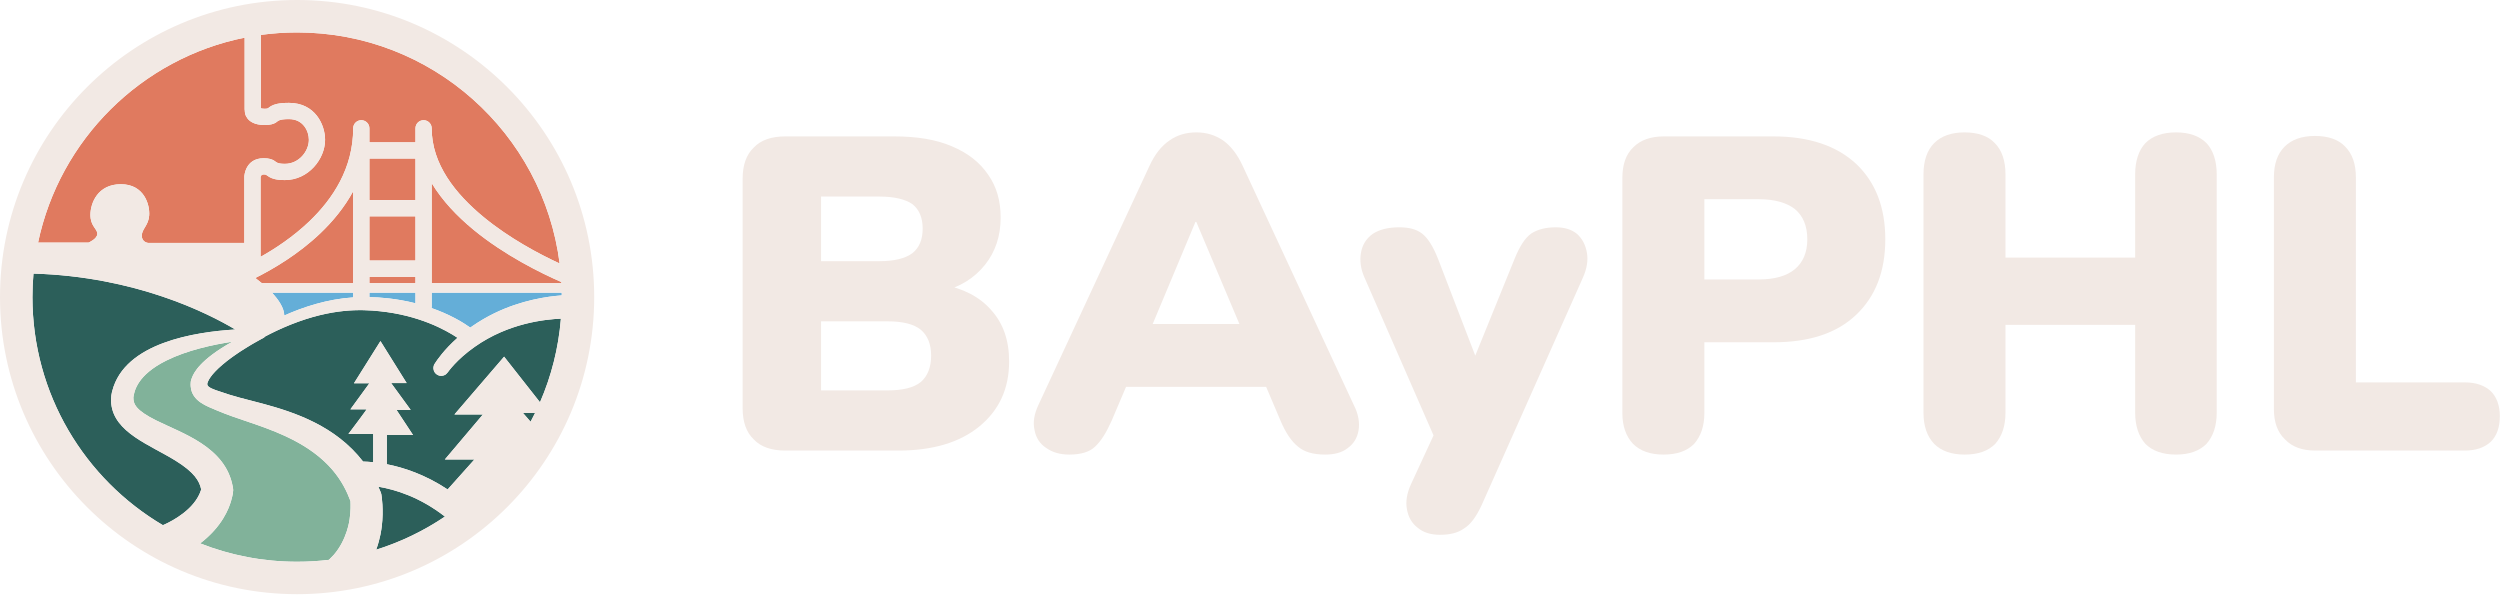
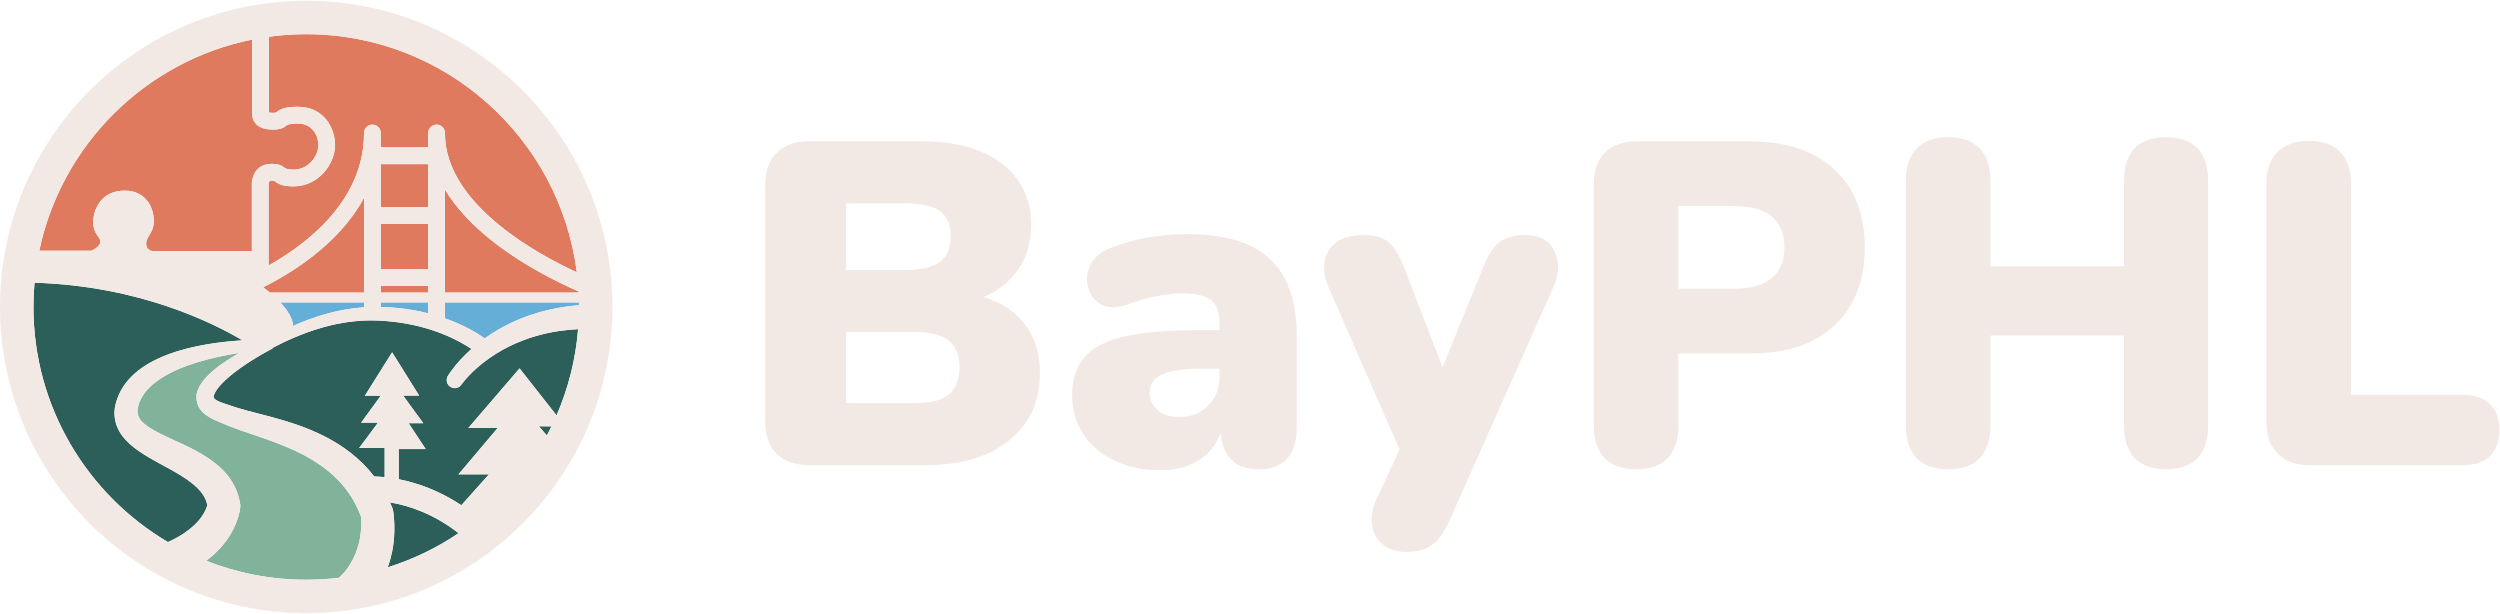
- <svg xmlns="http://www.w3.org/2000/svg" width="100%" height="100%" viewBox="0 0 1683 401" version="1.1" xml:space="preserve" style="fill-rule:evenodd;clip-rule:evenodd;stroke-linejoin:round;stroke-miterlimit:2;">
-   <g transform="matrix(1,0,0,1,-100,-787.512)">
-     <g transform="matrix(1.93899,0,0,1.49998,-1037.6,687.514)">
-       <g transform="matrix(5.84053,0,0,7.54991,-4840.11,-690.793)">
-         <g transform="matrix(26.4907,0,0,26.4907,971.614,127.111)">
-           <path d="M0.16,-0C0.129,-0 0.105,-0.008 0.089,-0.025C0.072,-0.041 0.064,-0.065 0.064,-0.095L0.064,-0.61C0.064,-0.64 0.072,-0.664 0.089,-0.68C0.105,-0.697 0.129,-0.705 0.16,-0.705L0.404,-0.705C0.455,-0.705 0.498,-0.698 0.533,-0.683C0.569,-0.668 0.596,-0.647 0.615,-0.619C0.634,-0.592 0.643,-0.56 0.643,-0.523C0.643,-0.481 0.631,-0.446 0.608,-0.417C0.584,-0.387 0.552,-0.367 0.511,-0.357L0.511,-0.373C0.559,-0.364 0.596,-0.345 0.622,-0.315C0.649,-0.285 0.662,-0.247 0.662,-0.2C0.662,-0.138 0.639,-0.09 0.595,-0.054C0.551,-0.018 0.49,-0 0.414,-0L0.16,-0ZM0.24,-0.135L0.389,-0.135C0.423,-0.135 0.448,-0.141 0.464,-0.154C0.479,-0.167 0.487,-0.187 0.487,-0.213C0.487,-0.239 0.479,-0.258 0.464,-0.271C0.448,-0.284 0.423,-0.29 0.389,-0.29L0.24,-0.29L0.24,-0.135ZM0.24,-0.425L0.371,-0.425C0.404,-0.425 0.429,-0.431 0.445,-0.443C0.46,-0.455 0.468,-0.473 0.468,-0.498C0.468,-0.523 0.46,-0.541 0.445,-0.553C0.429,-0.564 0.404,-0.57 0.371,-0.57L0.24,-0.57L0.24,-0.425Z" style="fill:rgb(242,233,228);fill-rule:nonzero;" />
+ <svg xmlns="http://www.w3.org/2000/svg" clip-rule="evenodd" fill-rule="evenodd" stroke-linejoin="round" stroke-miterlimit="2" version="1.1" viewBox="0 0 1633 401" xml:space="preserve">
+   <g transform="translate(-100 -787)">
+     <g transform="matrix(1.939 0 0 1.5 -1037.6 687.51)">
+       <g transform="matrix(5.8405 0 0 7.5499 -4840.1 -690.79)">
+         <g transform="matrix(26.491 0 0 26.491 971.61 127.11)">
+           <path d="m0.16-0c-0.031 0-0.055-8e-3 -0.071-0.025-0.017-0.016-0.025-0.04-0.025-0.07v-0.515c0-0.03 8e-3 -0.054 0.025-0.07 0.016-0.017 0.04-0.025 0.071-0.025h0.244c0.051 0 0.094 7e-3 0.129 0.022 0.036 0.015 0.063 0.036 0.082 0.064 0.019 0.027 0.028 0.059 0.028 0.096 0 0.042-0.012 0.077-0.035 0.106-0.024 0.03-0.056 0.05-0.097 0.06v-0.016c0.048 9e-3 0.085 0.028 0.111 0.058 0.027 0.03 0.04 0.068 0.04 0.115 0 0.062-0.023 0.11-0.067 0.146s-0.105 0.054-0.181 0.054h-0.254zm0.08-0.135h0.149c0.034 0 0.059-6e-3 0.075-0.019 0.015-0.013 0.023-0.033 0.023-0.059s-8e-3 -0.045-0.023-0.058c-0.016-0.013-0.041-0.019-0.075-0.019h-0.149v0.155zm0-0.29h0.131c0.033 0 0.058-6e-3 0.074-0.018 0.015-0.012 0.023-0.03 0.023-0.055s-8e-3 -0.043-0.023-0.055c-0.016-0.011-0.041-0.017-0.074-0.017h-0.131v0.145z" fill="#f2e9e4" fill-rule="nonzero" />
        </g>
-         <g transform="matrix(26.4907,0,0,26.4907,990.159,127.111)">
-           <path d="M0.097,0.009C0.076,0.009 0.059,0.004 0.045,-0.006C0.031,-0.015 0.022,-0.029 0.019,-0.046C0.015,-0.063 0.018,-0.082 0.028,-0.103L0.277,-0.639C0.289,-0.665 0.304,-0.684 0.322,-0.696C0.339,-0.708 0.359,-0.714 0.382,-0.714C0.405,-0.714 0.424,-0.708 0.442,-0.696C0.459,-0.684 0.474,-0.665 0.486,-0.639L0.735,-0.103C0.746,-0.082 0.749,-0.062 0.746,-0.045C0.743,-0.028 0.735,-0.015 0.721,-0.005C0.708,0.005 0.691,0.009 0.671,0.009C0.644,0.009 0.624,0.003 0.61,-0.009C0.595,-0.021 0.582,-0.041 0.571,-0.067L0.517,-0.194L0.587,-0.143L0.175,-0.143L0.246,-0.194L0.192,-0.067C0.18,-0.04 0.168,-0.021 0.155,-0.009C0.143,0.003 0.123,0.009 0.097,0.009ZM0.38,-0.513L0.264,-0.236L0.236,-0.284L0.527,-0.284L0.499,-0.236L0.382,-0.513L0.38,-0.513Z" style="fill:rgb(242,233,228);fill-rule:nonzero;" />
+         <g transform="matrix(26.491 0 0 26.491 990.21 127.11)">
+           <path d="m0.223 0.011c-0.038 0-0.072-7e-3 -0.101-0.021s-0.052-0.033-0.068-0.058c-0.016-0.024-0.024-0.052-0.024-0.083 0-0.036 9e-3 -0.064 0.028-0.085 0.018-0.021 0.048-0.036 0.09-0.045s0.097-0.013 0.165-0.013h0.055v0.084h-0.055c-0.026 0-0.048 2e-3 -0.064 5e-3 -0.017 4e-3 -0.03 0.01-0.038 0.017-8e-3 8e-3 -0.012 0.018-0.012 0.03 0 0.016 6e-3 0.028 0.017 0.038s0.027 0.015 0.048 0.015c0.016 0 0.031-3e-3 0.044-0.011 0.013-7e-3 0.023-0.017 0.031-0.03 8e-3 -0.014 0.012-0.029 0.012-0.046v-0.116c0-0.024-6e-3 -0.041-0.018-0.051-0.013-0.01-0.034-0.015-0.064-0.015-0.016 0-0.034 2e-3 -0.054 6e-3 -0.02 3e-3 -0.042 0.01-0.067 0.019-0.018 6e-3 -0.033 7e-3 -0.046 3e-3 -0.013-5e-3 -0.023-0.013-0.03-0.024-6e-3 -0.011-0.01-0.023-0.01-0.037 1e-3 -0.013 5e-3 -0.026 0.013-0.038 9e-3 -0.012 0.022-0.022 0.039-0.028 0.032-0.012 0.061-0.02 0.089-0.024 0.027-4e-3 0.052-6e-3 0.074-6e-3 0.055 0 0.1 7e-3 0.136 0.023 0.035 0.016 0.062 0.04 0.079 0.072 0.018 0.033 0.027 0.074 0.027 0.125v0.202c0 0.029-7e-3 0.052-0.021 0.067-0.014 0.016-0.035 0.023-0.061 0.023-0.027 0-0.048-7e-3 -0.062-0.023-0.014-0.015-0.022-0.038-0.022-0.067v-0.026l6e-3 0.014c-3e-3 0.021-0.011 0.039-0.023 0.055-0.012 0.015-0.028 0.028-0.047 0.036-0.019 9e-3 -0.041 0.013-0.066 0.013z" fill="#f2e9e4" fill-rule="nonzero" />
        </g>
-         <g transform="matrix(26.4907,0,0,26.4907,1009.59,127.111)">
-           <path d="M0.195,0.189C0.175,0.189 0.158,0.184 0.145,0.173C0.132,0.163 0.124,0.149 0.121,0.131C0.118,0.114 0.121,0.096 0.13,0.076L0.197,-0.069L0.197,0.003L0.026,-0.388C0.017,-0.408 0.015,-0.427 0.018,-0.444C0.021,-0.461 0.029,-0.475 0.044,-0.486C0.059,-0.496 0.079,-0.501 0.104,-0.501C0.125,-0.501 0.142,-0.497 0.155,-0.487C0.168,-0.477 0.18,-0.458 0.191,-0.43L0.291,-0.17L0.257,-0.17L0.363,-0.431C0.374,-0.458 0.386,-0.477 0.4,-0.487C0.414,-0.496 0.432,-0.501 0.455,-0.501C0.475,-0.501 0.491,-0.496 0.503,-0.486C0.515,-0.475 0.522,-0.461 0.525,-0.444C0.528,-0.427 0.525,-0.408 0.516,-0.388L0.289,0.122C0.277,0.148 0.264,0.166 0.249,0.175C0.235,0.185 0.217,0.189 0.195,0.189Z" style="fill:rgb(242,233,228);fill-rule:nonzero;" />
+         <g transform="matrix(26.491 0 0 26.491 1005.1 127.11)">
+           <path d="m0.195 0.189c-0.02 0-0.037-5e-3 -0.05-0.016-0.013-0.01-0.021-0.024-0.024-0.042-3e-3 -0.017 0-0.035 9e-3 -0.055l0.067-0.145v0.072l-0.171-0.391c-9e-3 -0.02-0.011-0.039-8e-3 -0.056s0.011-0.031 0.026-0.042c0.015-0.01 0.035-0.015 0.06-0.015 0.021 0 0.038 4e-3 0.051 0.014s0.025 0.029 0.036 0.057l0.1 0.26h-0.034l0.106-0.261c0.011-0.027 0.023-0.046 0.037-0.056 0.014-9e-3 0.032-0.014 0.055-0.014 0.02 0 0.036 5e-3 0.048 0.015 0.012 0.011 0.019 0.025 0.022 0.042s0 0.036-9e-3 0.056l-0.227 0.51c-0.012 0.026-0.025 0.044-0.04 0.053-0.014 0.01-0.032 0.014-0.054 0.014z" fill="#f2e9e4" fill-rule="nonzero" />
        </g>
-         <g transform="matrix(26.4907,0,0,26.4907,1023.91,127.111)">
-           <path d="M0.156,0.009C0.127,0.009 0.104,0.001 0.088,-0.015C0.072,-0.032 0.064,-0.055 0.064,-0.084L0.064,-0.612C0.064,-0.642 0.072,-0.665 0.089,-0.681C0.105,-0.697 0.128,-0.705 0.157,-0.705L0.403,-0.705C0.483,-0.705 0.545,-0.684 0.589,-0.643C0.632,-0.602 0.654,-0.546 0.654,-0.474C0.654,-0.402 0.632,-0.346 0.589,-0.305C0.545,-0.263 0.483,-0.243 0.403,-0.243L0.248,-0.243L0.248,-0.084C0.248,-0.055 0.24,-0.032 0.225,-0.015C0.209,0.001 0.187,0.009 0.156,0.009ZM0.248,-0.384L0.371,-0.384C0.406,-0.384 0.433,-0.392 0.451,-0.407C0.469,-0.422 0.479,-0.444 0.479,-0.474C0.479,-0.505 0.469,-0.527 0.451,-0.542C0.433,-0.556 0.406,-0.564 0.371,-0.564L0.248,-0.564L0.248,-0.384Z" style="fill:rgb(242,233,228);fill-rule:nonzero;" />
+         <g transform="matrix(26.491 0 0 26.491 1019.4 127.11)">
+           <path d="m0.156 9e-3c-0.029 0-0.052-8e-3 -0.068-0.024-0.016-0.017-0.024-0.04-0.024-0.069v-0.528c0-0.03 8e-3 -0.053 0.025-0.069 0.016-0.016 0.039-0.024 0.068-0.024h0.246c0.08 0 0.142 0.021 0.186 0.062 0.043 0.041 0.065 0.097 0.065 0.169s-0.022 0.128-0.065 0.169c-0.044 0.042-0.106 0.062-0.186 0.062h-0.155v0.159c0 0.029-8e-3 0.052-0.023 0.069-0.016 0.016-0.038 0.024-0.069 0.024zm0.092-0.393h0.123c0.035 0 0.062-8e-3 0.08-0.023s0.028-0.037 0.028-0.067c0-0.031-0.01-0.053-0.028-0.068-0.018-0.014-0.045-0.022-0.08-0.022h-0.123v0.18z" fill="#f2e9e4" fill-rule="nonzero" />
        </g>
-         <g transform="matrix(26.4907,0,0,26.4907,1041.81,127.111)">
-           <path d="M0.156,0.009C0.127,0.009 0.104,0.001 0.088,-0.015C0.072,-0.032 0.064,-0.055 0.064,-0.085L0.064,-0.62C0.064,-0.65 0.072,-0.674 0.088,-0.69C0.104,-0.706 0.127,-0.714 0.156,-0.714C0.186,-0.714 0.209,-0.706 0.224,-0.69C0.24,-0.674 0.248,-0.65 0.248,-0.62L0.248,-0.433L0.539,-0.433L0.539,-0.62C0.539,-0.65 0.547,-0.674 0.562,-0.69C0.578,-0.706 0.601,-0.714 0.631,-0.714C0.66,-0.714 0.683,-0.706 0.699,-0.69C0.714,-0.674 0.722,-0.65 0.722,-0.62L0.722,-0.085C0.722,-0.055 0.714,-0.032 0.699,-0.015C0.683,0.001 0.66,0.009 0.631,0.009C0.601,0.009 0.578,0.001 0.562,-0.015C0.547,-0.032 0.539,-0.055 0.539,-0.085L0.539,-0.282L0.248,-0.282L0.248,-0.085C0.248,-0.055 0.24,-0.032 0.225,-0.015C0.209,0.001 0.187,0.009 0.156,0.009Z" style="fill:rgb(242,233,228);fill-rule:nonzero;" />
+         <g transform="matrix(26.491 0 0 26.491 1037.4 127.11)">
+           <path d="m0.156 9e-3c-0.029 0-0.052-8e-3 -0.068-0.024-0.016-0.017-0.024-0.04-0.024-0.07v-0.535c0-0.03 8e-3 -0.054 0.024-0.07s0.039-0.024 0.068-0.024c0.03 0 0.053 8e-3 0.068 0.024 0.016 0.016 0.024 0.04 0.024 0.07v0.187h0.291v-0.187c0-0.03 8e-3 -0.054 0.023-0.07 0.016-0.016 0.039-0.024 0.069-0.024 0.029 0 0.052 8e-3 0.068 0.024 0.015 0.016 0.023 0.04 0.023 0.07v0.535c0 0.03-8e-3 0.053-0.023 0.07-0.016 0.016-0.039 0.024-0.068 0.024-0.03 0-0.053-8e-3 -0.069-0.024-0.015-0.017-0.023-0.04-0.023-0.07v-0.197h-0.291v0.197c0 0.03-8e-3 0.053-0.023 0.07-0.016 0.016-0.038 0.024-0.069 0.024z" fill="#f2e9e4" fill-rule="nonzero" />
        </g>
-         <g transform="matrix(26.4907,0,0,26.4907,1062.64,127.111)">
-           <path d="M0.157,-0C0.128,-0 0.105,-0.008 0.089,-0.025C0.072,-0.041 0.064,-0.064 0.064,-0.093L0.064,-0.613C0.064,-0.643 0.072,-0.666 0.088,-0.682C0.104,-0.698 0.127,-0.706 0.156,-0.706C0.186,-0.706 0.209,-0.698 0.224,-0.682C0.24,-0.666 0.248,-0.643 0.248,-0.613L0.248,-0.153L0.492,-0.153C0.518,-0.153 0.537,-0.146 0.551,-0.133C0.564,-0.12 0.571,-0.101 0.571,-0.077C0.571,-0.052 0.564,-0.033 0.551,-0.02C0.537,-0.007 0.518,-0 0.492,-0L0.157,-0Z" style="fill:rgb(242,233,228);fill-rule:nonzero;" />
+         <g transform="matrix(26.491 0 0 26.491 1058.2 127.11)">
+           <path d="m0.157-0c-0.029 0-0.052-8e-3 -0.068-0.025-0.017-0.016-0.025-0.039-0.025-0.068v-0.52c0-0.03 8e-3 -0.053 0.024-0.069s0.039-0.024 0.068-0.024c0.03 0 0.053 8e-3 0.068 0.024 0.016 0.016 0.024 0.039 0.024 0.069v0.46h0.244c0.026 0 0.045 7e-3 0.059 0.02 0.013 0.013 0.02 0.032 0.02 0.056 0 0.025-7e-3 0.044-0.02 0.057-0.014 0.013-0.033 0.02-0.059 0.02h-0.335z" fill="#f2e9e4" fill-rule="nonzero" />
        </g>
-         <g transform="matrix(26.4907,0,0,26.4907,1078.14,127.111)">
-                 </g>
      </g>
-       <g transform="matrix(0.511909,0,0,0.661711,413.418,-60.8421)">
-         <g>
-           <path d="M620.279,384.754L620.279,380.416L589.034,380.416L589.034,384.754L620.279,384.754ZM589.034,339.407L589.034,369.416L620.279,369.416L620.279,339.407L589.034,339.407ZM578.034,384.754L578.034,322.402C572.113,333.299 564.28,342.794 555.753,350.925C540.798,365.186 523.748,375.193 511.642,381.237C512.951,382.223 514.467,383.411 516.066,384.754L578.034,384.754ZM589.034,300.212L589.034,328.407L620.279,328.407L620.279,300.212L589.034,300.212ZM719.258,384.754L719.216,383.979C705.483,377.989 680.716,365.868 659.541,348.435C648.47,339.32 638.433,328.756 631.279,316.901L631.279,384.754L719.258,384.754ZM504.414,218.228C434.333,232.346 378.975,287.336 364.317,357.22L398.595,357.22C398.595,357.22 404.503,354.734 404.503,351.268C404.503,347.803 399.819,346.192 399.819,338.419C399.819,330.646 404.655,317.645 420.489,317.645C436.322,317.645 440.221,331.657 439.678,338.87C439.161,345.726 434.665,348.009 434.665,352.55C434.665,357.091 438.941,357.449 438.941,357.449L504.218,357.449L504.218,312.54C504.218,312.446 504.221,312.353 504.225,312.259C504.225,312.259 504.756,300.024 517.36,300.024C520.956,300.024 522.834,300.754 524.246,301.542C525.723,302.366 525.951,303.823 531.709,303.823C541.257,303.823 547.976,295.271 547.976,287.501C547.976,281.924 544.408,273.476 534.473,273.476C527.011,273.476 527.066,274.982 525.492,275.884C524.098,276.682 522.129,277.474 518.01,277.474C511.033,277.474 507.982,275.024 506.466,273.183L505.364,271.499L504.731,269.881L504.663,269.19C504.469,268.615 504.372,267.954 504.414,267.192L504.414,218.228ZM515.218,366.918C525.338,361.231 537.336,353.288 548.161,342.965C564.382,327.497 578.034,306.605 578.034,279.718C578.034,276.682 580.499,274.218 583.534,274.218C586.57,274.218 589.034,276.682 589.034,279.718L589.034,289.212L620.279,289.212L620.279,279.718C620.279,276.682 622.743,274.218 625.779,274.218C628.814,274.218 631.279,276.682 631.279,279.718C631.279,304.083 647.487,324.263 666.532,339.943C684.202,354.49 704.495,365.156 718.068,371.422C706.863,283.088 631.356,214.694 540,214.694C531.66,214.694 523.453,215.264 515.414,216.367L515.414,266.169C516.024,266.303 516.998,266.474 518.01,266.474C519.808,266.474 520.173,266.212 520.692,265.798C521.21,265.383 521.781,264.972 522.5,264.573C524.288,263.582 527.291,262.476 534.473,262.476C552.345,262.476 558.976,277.468 558.976,287.501C558.976,300.516 547.703,314.823 531.709,314.823C525.671,314.823 522.976,313.759 521.232,312.771C520.612,312.42 520.094,312.058 519.613,311.692C519.131,311.327 518.764,311.024 517.36,311.024C515.601,311.024 515.269,312.462 515.218,312.769L515.218,366.918ZM504.663,269.19C504.84,269.711 505.097,270.161 505.404,270.549C505.071,270.074 504.811,269.543 504.642,268.973L504.663,269.19ZM504.642,268.973L504.437,266.894C504.427,266.995 504.419,267.095 504.414,267.192L504.414,267.401C504.414,267.947 504.493,268.475 504.642,268.973Z" style="fill:rgb(224,122,95);" />
-           <path d="M522.928,391.188C527.442,395.994 531.198,401.525 531.301,406.69C544.128,400.956 560.367,395.575 578.038,394.4C578.036,394.333 578.034,394.265 578.034,394.197L578.034,391.188L522.928,391.188ZM589.034,391.188L589.034,394.189C595.671,394.332 607.103,395.067 620.279,398.386L620.279,391.188L589.034,391.188ZM631.279,391.188L631.279,400.616C631.279,400.968 631.246,401.313 631.182,401.646C636.445,403.482 641.842,405.766 647.206,408.605C651.576,410.919 655.097,413.218 657.457,414.891C657.979,414.517 658.511,414.143 659.052,413.769C678.36,400.448 697.901,395.881 710.705,393.997C713.599,393.571 717.026,393.242 719.499,393.04C719.495,392.422 719.488,391.804 719.477,391.188L631.279,391.188Z" style="fill:rgb(100,174,216);" />
-           <path d="M474.245,561.254C494.611,569.286 516.794,573.699 540,573.699C547.297,573.699 554.494,573.262 561.564,572.414C562.352,571.482 563.182,570.957 564.734,569.196C574.068,558.6 575.607,544.913 575.609,544.9C576.438,539.483 576.312,534.816 576.193,532.507C571.55,520.15 562.271,502.433 532.124,488.543C515.112,480.704 500.044,477.243 485.669,471.093C478.708,468.115 468.619,464.867 467.835,454.711C467.816,454.468 467.702,452.984 467.871,451.663C468.012,450.566 468.692,448.871 468.786,448.636C469.921,445.81 473.762,436.929 496.077,424.445C483.298,426.399 465.444,430.164 451.221,437.278C431.589,447.096 429.513,457.926 428.948,462.311C428.912,466.87 430.792,471.05 444.34,477.812C462.212,486.731 491.467,495.729 496.35,522.802C496.769,525.125 496.728,525.142 496.405,527.477C496.382,527.648 495.916,530.172 495.172,532.613C493.709,537.412 489.371,549.692 474.245,561.254Z" style="fill:rgb(129,178,154);" />
-           <path d="M593.624,565.539C610.355,560.301 626.036,552.678 640.268,543.069C623.303,529.827 606.67,524.722 595.097,522.813C596.776,526.42 597.013,527.416 597.115,527.841C597.295,528.596 598.844,538.565 597.407,549.795C597.216,551.29 596.509,557.634 593.624,565.539ZM698.354,478.746C699.414,476.767 700.438,474.765 701.425,472.742C697.225,472.735 693.125,472.721 693.125,472.721L698.354,478.746ZM704.738,465.551C712.392,447.923 717.298,428.829 718.915,408.813C708.271,409.319 683.505,411.703 660.5,427.902C647.956,436.734 642.452,444.911 642.226,445.147C641.744,445.649 641.349,446.252 640.78,446.652C640.519,446.836 639.016,447.894 636.895,447.544C636.572,447.49 634.707,447.182 633.423,445.368C632.18,443.609 632.48,441.798 632.532,441.483C632.745,440.201 632.822,440.215 633.517,439.118C634.819,437.065 639.642,429.916 648.783,421.809C640.717,416.424 622.718,406.533 595.992,403.779C583.252,402.465 563.666,401.698 535.743,412.819C528.681,415.632 522.691,418.575 518.066,421.051C517.611,421.83 517.112,421.879 515.818,422.573C509.319,426.059 502.251,430.362 496.121,434.781C493.695,436.529 491.415,438.296 489.376,440.038C481.316,446.923 479.551,450.921 479.06,452.959C479.103,454.313 479.424,455.411 485.365,457.5C498.484,462.115 503.485,462.949 516.44,466.429C538.425,472.333 566.053,481.557 584.753,505.746C586.697,505.795 589,505.924 591.608,506.189L591.608,486.998L574.823,486.998C574.823,486.998 587.425,470.332 587.119,470.332L576.148,470.332L589.036,452.629L578.578,452.629L596.528,424.047L614.309,452.527L603.78,452.527L617.018,470.68L607.392,470.68L618.617,487.728L600.865,487.728L600.865,507.567C612.299,509.8 626.888,514.597 642.093,524.666L660.276,504.332L640.207,504.332L666.026,473.803L646.715,473.803L680.399,434.614C680.399,434.614 696.065,454.512 704.738,465.551ZM361.197,378.258C360.734,383.51 360.498,388.826 360.498,394.197C360.498,460.054 396.041,517.676 448.975,548.909C451.152,547.985 465.736,541.608 472.376,530.419C473.771,528.069 474.511,526.134 474.951,524.702C473.826,518.946 470.251,512.962 457.381,505.023C440.026,494.318 415.92,486.051 413.942,466.448C413.486,461.925 414.416,458.732 414.663,457.781C423.123,425.169 470.667,417.843 498.072,416.174C479.458,405.079 430.396,380.262 361.197,378.258Z" style="fill:rgb(44,95,90);" />
-           <path d="M540,192.694C651.212,192.694 741.502,282.985 741.502,394.197C741.502,505.409 651.212,595.699 540,595.699C428.788,595.699 338.498,505.409 338.498,394.197C338.498,282.985 428.788,192.694 540,192.694ZM522.928,391.188C527.442,395.994 531.198,401.525 531.301,406.69C544.128,400.956 560.367,395.575 578.038,394.4C578.036,394.333 578.034,394.265 578.034,394.197L578.034,391.188L522.928,391.188ZM698.354,478.746C699.414,476.767 700.438,474.765 701.425,472.742C697.225,472.735 693.125,472.721 693.125,472.721L698.354,478.746ZM631.279,391.188L631.279,400.616C631.279,400.968 631.246,401.313 631.182,401.646C636.445,403.482 641.842,405.766 647.206,408.605C651.576,410.919 655.097,413.218 657.457,414.891C657.979,414.517 658.511,414.143 659.052,413.769C678.36,400.448 697.901,395.881 710.705,393.997C713.599,393.571 717.026,393.242 719.499,393.04C719.495,392.422 719.488,391.804 719.477,391.188L631.279,391.188ZM361.197,378.258C360.734,383.51 360.498,388.826 360.498,394.197C360.498,460.054 396.041,517.676 448.975,548.909C451.152,547.985 465.736,541.608 472.376,530.419C473.771,528.069 474.511,526.134 474.951,524.702C473.826,518.946 470.251,512.962 457.381,505.023C440.026,494.318 415.92,486.051 413.942,466.448C413.486,461.925 414.416,458.732 414.663,457.781C423.123,425.169 470.667,417.843 498.072,416.174C479.458,405.079 430.396,380.262 361.197,378.258ZM593.624,565.539C610.355,560.301 626.036,552.678 640.268,543.069C623.303,529.827 606.67,524.722 595.097,522.813C596.776,526.42 597.013,527.416 597.115,527.841C597.295,528.596 598.844,538.565 597.407,549.795C597.216,551.29 596.509,557.634 593.624,565.539ZM620.279,384.754L620.279,380.416L589.034,380.416L589.034,384.754L620.279,384.754ZM474.245,561.254C494.611,569.286 516.794,573.699 540,573.699C547.297,573.699 554.494,573.262 561.564,572.414C562.352,571.482 563.182,570.957 564.734,569.196C574.068,558.6 575.607,544.913 575.609,544.9C576.438,539.483 576.312,534.816 576.193,532.507C571.55,520.15 562.271,502.433 532.124,488.543C515.112,480.704 500.044,477.243 485.669,471.093C478.708,468.115 468.619,464.867 467.835,454.711C467.816,454.468 467.702,452.984 467.871,451.663C468.012,450.566 468.692,448.871 468.786,448.636C469.921,445.81 473.762,436.929 496.077,424.445C483.298,426.399 465.444,430.164 451.221,437.278C431.589,447.096 429.513,457.926 428.948,462.311C428.912,466.87 430.792,471.05 444.34,477.812C462.212,486.731 491.467,495.729 496.35,522.802C496.769,525.125 496.728,525.142 496.405,527.477C496.382,527.648 495.916,530.172 495.172,532.613C493.709,537.412 489.371,549.692 474.245,561.254ZM589.034,339.407L589.034,369.416L620.279,369.416L620.279,339.407L589.034,339.407ZM578.034,384.754L578.034,322.402C572.113,333.299 564.28,342.794 555.753,350.925C540.798,365.186 523.748,375.193 511.642,381.237C512.951,382.223 514.467,383.411 516.066,384.754L578.034,384.754ZM589.034,300.212L589.034,328.407L620.279,328.407L620.279,300.212L589.034,300.212ZM589.034,391.188L589.034,394.189C595.671,394.332 607.103,395.067 620.279,398.386L620.279,391.188L589.034,391.188ZM704.738,465.551C712.392,447.923 717.298,428.829 718.915,408.813C708.271,409.319 683.505,411.703 660.5,427.902C647.956,436.734 642.452,444.911 642.226,445.147C641.744,445.649 641.349,446.252 640.78,446.652C640.519,446.836 639.016,447.894 636.895,447.544C636.572,447.49 634.707,447.182 633.423,445.368C632.18,443.609 632.48,441.798 632.532,441.483C632.745,440.201 632.822,440.215 633.517,439.118C634.819,437.065 639.642,429.916 648.783,421.809C640.717,416.424 622.718,406.533 595.992,403.779C583.252,402.465 563.666,401.698 535.743,412.819C528.681,415.632 522.691,418.575 518.066,421.051C517.611,421.83 517.112,421.879 515.818,422.573C506.746,427.439 496.567,433.896 489.376,440.038C481.316,446.923 479.551,450.921 479.06,452.959C479.103,454.313 479.424,455.411 485.365,457.5C498.484,462.115 503.485,462.949 516.44,466.429C538.425,472.333 566.053,481.557 584.753,505.746C586.697,505.795 589,505.924 591.608,506.189L591.608,486.998L574.823,486.998C574.823,486.998 587.425,470.332 587.119,470.332L576.148,470.332L589.036,452.629L578.578,452.629L596.528,424.047L614.309,452.527L603.78,452.527L617.018,470.68L607.392,470.68L618.617,487.728L600.865,487.728L600.865,507.567C612.299,509.8 626.888,514.597 642.093,524.666L660.276,504.332L640.207,504.332L666.026,473.803L646.715,473.803L680.399,434.614C680.399,434.614 696.065,454.512 704.738,465.551ZM719.258,384.754L719.216,383.979C705.483,377.989 680.716,365.868 659.541,348.435C648.47,339.32 638.433,328.756 631.279,316.901L631.279,384.754L719.258,384.754ZM504.414,218.228C434.333,232.346 378.975,287.336 364.317,357.22L398.595,357.22C398.595,357.22 404.503,354.734 404.503,351.268C404.503,347.803 399.819,346.192 399.819,338.419C399.819,330.646 404.655,317.645 420.489,317.645C436.322,317.645 440.221,331.657 439.678,338.87C439.161,345.726 434.665,348.009 434.665,352.55C434.665,357.091 438.941,357.449 438.941,357.449L504.218,357.449L504.218,312.54C504.218,312.446 504.221,312.353 504.225,312.259C504.225,312.259 504.756,300.024 517.36,300.024C520.956,300.024 522.834,300.754 524.246,301.542C525.723,302.366 525.951,303.823 531.709,303.823C541.257,303.823 547.976,295.271 547.976,287.501C547.976,281.924 544.408,273.476 534.473,273.476C527.011,273.476 527.066,274.982 525.492,275.884C524.098,276.682 522.129,277.474 518.01,277.474C511.033,277.474 507.982,275.024 506.466,273.183L505.364,271.499L504.731,269.881L504.663,269.19C504.469,268.615 504.372,267.954 504.414,267.192L504.414,218.228ZM515.218,366.918C525.338,361.231 537.336,353.288 548.161,342.965C564.382,327.497 578.034,306.605 578.034,279.718C578.034,276.682 580.499,274.218 583.534,274.218C586.57,274.218 589.034,276.682 589.034,279.718L589.034,289.212L620.279,289.212L620.279,279.718C620.279,276.682 622.743,274.218 625.779,274.218C628.814,274.218 631.279,276.682 631.279,279.718C631.279,304.083 647.487,324.263 666.532,339.943C684.202,354.49 704.495,365.156 718.068,371.422C706.863,283.088 631.356,214.694 540,214.694C531.66,214.694 523.453,215.264 515.414,216.367L515.414,266.169C516.024,266.303 516.998,266.474 518.01,266.474C519.808,266.474 520.173,266.212 520.692,265.798C521.21,265.383 521.781,264.972 522.5,264.573C524.288,263.582 527.291,262.476 534.473,262.476C552.345,262.476 558.976,277.468 558.976,287.501C558.976,300.516 547.703,314.823 531.709,314.823C525.671,314.823 522.976,313.759 521.232,312.771C520.612,312.42 520.094,312.058 519.613,311.692C519.131,311.327 518.764,311.024 517.36,311.024C515.601,311.024 515.269,312.462 515.218,312.769L515.218,366.918ZM504.663,269.19C504.84,269.711 505.097,270.161 505.404,270.549C505.071,270.074 504.811,269.543 504.642,268.973L504.663,269.19ZM504.642,268.973L504.437,266.894C504.427,266.995 504.419,267.095 504.414,267.192L504.414,267.401C504.414,267.947 504.493,268.475 504.642,268.973Z" style="fill:rgb(242,233,228);" />
-         </g>
+       <g transform="matrix(.51191 0 0 .66171 413.42 -60.842)">
+         <path d="m620.28 384.75v-4.338h-31.245v4.338h31.245zm-31.245-45.347v30.009h31.245v-30.009h-31.245zm-11 45.347v-62.352c-5.921 10.897-13.754 20.392-22.281 28.523-14.955 14.261-32.005 24.268-44.111 30.312 1.309 0.986 2.825 2.174 4.424 3.517h61.968zm11-84.542v28.195h31.245v-28.195h-31.245zm130.22 84.542-0.042-0.775c-13.733-5.99-38.5-18.111-59.675-35.544-11.071-9.115-21.108-19.679-28.262-31.534v67.853h87.979zm-214.84-166.53c-70.081 14.118-125.44 69.108-140.1 138.99h34.278s5.908-2.486 5.908-5.952c0-3.465-4.684-5.076-4.684-12.849s4.836-20.774 20.67-20.774c15.833 0 19.732 14.012 19.189 21.225-0.517 6.856-5.013 9.139-5.013 13.68s4.276 4.899 4.276 4.899h65.277v-44.909c0-0.094 3e-3 -0.187 7e-3 -0.281 0 0 0.531-12.235 13.135-12.235 3.596 0 5.474 0.73 6.886 1.518 1.477 0.824 1.705 2.281 7.463 2.281 9.548 0 16.267-8.552 16.267-16.322 0-5.577-3.568-14.025-13.503-14.025-7.462 0-7.407 1.506-8.981 2.408-1.394 0.798-3.363 1.59-7.482 1.59-6.977 0-10.028-2.45-11.544-4.291l-1.102-1.684-0.633-1.618-0.068-0.691c-0.194-0.575-0.291-1.236-0.249-1.998v-48.964zm10.804 148.69c10.12-5.687 22.118-13.63 32.943-23.953 16.221-15.468 29.873-36.36 29.873-63.247 0-3.036 2.465-5.5 5.5-5.5 3.036 0 5.5 2.464 5.5 5.5v9.494h31.245v-9.494c0-3.036 2.464-5.5 5.5-5.5 3.035 0 5.5 2.464 5.5 5.5 0 24.365 16.208 44.545 35.253 60.225 17.67 14.547 37.963 25.213 51.536 31.479-11.205-88.334-86.712-156.73-178.07-156.73-8.34 0-16.547 0.57-24.586 1.673v49.802c0.61 0.134 1.584 0.305 2.596 0.305 1.798 0 2.163-0.262 2.682-0.676 0.518-0.415 1.089-0.826 1.808-1.225 1.788-0.991 4.791-2.097 11.973-2.097 17.872 0 24.503 14.992 24.503 25.025 0 13.015-11.273 27.322-27.267 27.322-6.038 0-8.733-1.064-10.477-2.052-0.62-0.351-1.138-0.713-1.619-1.079-0.482-0.365-0.849-0.668-2.253-0.668-1.759 0-2.091 1.438-2.142 1.745v54.149zm-10.555-97.728c0.177 0.521 0.434 0.971 0.741 1.359-0.333-0.475-0.593-1.006-0.762-1.576l0.021 0.217zm-0.021-0.217-0.205-2.079c-0.01 0.101-0.018 0.201-0.023 0.298v0.209c0 0.546 0.079 1.074 0.228 1.572z" fill="#e07a5f" />
+         <path d="m522.93 391.19c4.514 4.806 8.27 10.337 8.373 15.502 12.827-5.734 29.066-11.115 46.737-12.29-2e-3 -0.067-4e-3 -0.135-4e-3 -0.203v-3.009h-55.106zm66.106 0v3.001c6.637 0.143 18.069 0.878 31.245 4.197v-7.198h-31.245zm42.245 0v9.428c0 0.352-0.033 0.697-0.097 1.03 5.263 1.836 10.66 4.12 16.024 6.959 4.37 2.314 7.891 4.613 10.251 6.286 0.522-0.374 1.054-0.748 1.595-1.122 19.308-13.321 38.849-17.888 51.653-19.772 2.894-0.426 6.321-0.755 8.794-0.957-4e-3 -0.618-0.011-1.236-0.022-1.852h-88.198z" fill="#64aed8" />
+         <path d="m474.24 561.25c20.366 8.032 42.549 12.445 65.755 12.445 7.297 0 14.494-0.437 21.564-1.285 0.788-0.932 1.618-1.457 3.17-3.218 9.334-10.596 10.873-24.283 10.875-24.296 0.829-5.417 0.703-10.084 0.584-12.393-4.643-12.357-13.922-30.074-44.069-43.964-17.012-7.839-32.08-11.3-46.455-17.45-6.961-2.978-17.05-6.226-17.834-16.382-0.019-0.243-0.133-1.727 0.036-3.048 0.141-1.097 0.821-2.792 0.915-3.027 1.135-2.826 4.976-11.707 27.291-24.191-12.779 1.954-30.633 5.719-44.856 12.833-19.632 9.818-21.708 20.648-22.273 25.033-0.036 4.559 1.844 8.739 15.392 15.501 17.872 8.919 47.127 17.917 52.01 44.99 0.419 2.323 0.378 2.34 0.055 4.675-0.023 0.171-0.489 2.695-1.233 5.136-1.463 4.799-5.801 17.079-20.927 28.641z" fill="#81b29a" />
+         <path d="m593.62 565.54c16.731-5.238 32.412-12.861 46.644-22.47-16.965-13.242-33.598-18.347-45.171-20.256 1.679 3.607 1.916 4.603 2.018 5.028 0.18 0.755 1.729 10.724 0.292 21.954-0.191 1.495-0.898 7.839-3.783 15.744zm104.73-86.793c1.06-1.979 2.084-3.981 3.071-6.004-4.2-7e-3 -8.3-0.021-8.3-0.021l5.229 6.025zm6.384-13.195c7.654-17.628 12.56-36.722 14.177-56.738-10.644 0.506-35.41 2.89-58.415 19.089-12.544 8.832-18.048 17.009-18.274 17.245-0.482 0.502-0.877 1.105-1.446 1.505-0.261 0.184-1.764 1.242-3.885 0.892-0.323-0.054-2.188-0.362-3.472-2.176-1.243-1.759-0.943-3.57-0.891-3.885 0.213-1.282 0.29-1.268 0.985-2.365 1.302-2.053 6.125-9.202 15.266-17.309-8.066-5.385-26.065-15.276-52.791-18.03-12.74-1.314-32.326-2.081-60.249 9.04-7.062 2.813-13.052 5.756-17.677 8.232-0.455 0.779-0.954 0.828-2.248 1.522-6.499 3.486-13.567 7.789-19.697 12.208-2.426 1.748-4.706 3.515-6.745 5.257-8.06 6.885-9.825 10.883-10.316 12.921 0.043 1.354 0.364 2.452 6.305 4.541 13.119 4.615 18.12 5.449 31.075 8.929 21.985 5.904 49.613 15.128 68.313 39.317 1.944 0.049 4.247 0.178 6.855 0.443v-19.191h-16.785s12.602-16.666 12.296-16.666h-10.971l12.888-17.703h-10.458l17.95-28.582 17.781 28.48h-10.529l13.238 18.153h-9.626l11.225 17.048h-17.752v19.839c11.434 2.233 26.023 7.03 41.228 17.099l18.183-20.334h-20.069l25.819-30.529h-19.311l33.684-39.189s15.666 19.898 24.339 30.937zm-343.54-87.293c-0.463 5.252-0.699 10.568-0.699 15.939 0 65.857 35.543 123.48 88.477 154.71 2.177-0.924 16.761-7.301 23.401-18.49 1.395-2.35 2.135-4.285 2.575-5.717-1.125-5.756-4.7-11.74-17.57-19.679-17.355-10.705-41.461-18.972-43.439-38.575-0.456-4.523 0.474-7.716 0.721-8.667 8.46-32.612 56.004-39.938 83.409-41.607-18.614-11.095-67.676-35.912-136.88-37.916z" fill="#2c5f5a" />
+         <path d="m540 192.69c111.21 0 201.5 90.291 201.5 201.5s-90.29 201.5-201.5 201.5-201.5-90.29-201.5-201.5 90.29-201.5 201.5-201.5zm-17.072 198.49c4.514 4.806 8.27 10.337 8.373 15.502 12.827-5.734 29.066-11.115 46.737-12.29-2e-3 -0.067-4e-3 -0.135-4e-3 -0.203v-3.009h-55.106zm175.43 87.558c1.06-1.979 2.084-3.981 3.071-6.004-4.2-7e-3 -8.3-0.021-8.3-0.021l5.229 6.025zm-67.075-87.558v9.428c0 0.352-0.033 0.697-0.097 1.03 5.263 1.836 10.66 4.12 16.024 6.959 4.37 2.314 7.891 4.613 10.251 6.286 0.522-0.374 1.054-0.748 1.595-1.122 19.308-13.321 38.849-17.888 51.653-19.772 2.894-0.426 6.321-0.755 8.794-0.957-4e-3 -0.618-0.011-1.236-0.022-1.852h-88.198zm-270.08-12.93c-0.463 5.252-0.699 10.568-0.699 15.939 0 65.857 35.543 123.48 88.477 154.71 2.177-0.924 16.761-7.301 23.401-18.49 1.395-2.35 2.135-4.285 2.575-5.717-1.125-5.756-4.7-11.74-17.57-19.679-17.355-10.705-41.461-18.972-43.439-38.575-0.456-4.523 0.474-7.716 0.721-8.667 8.46-32.612 56.004-39.938 83.409-41.607-18.614-11.095-67.676-35.912-136.88-37.916zm232.43 187.28c16.731-5.238 32.412-12.861 46.644-22.47-16.965-13.242-33.598-18.347-45.171-20.256 1.679 3.607 1.916 4.603 2.018 5.028 0.18 0.755 1.729 10.724 0.292 21.954-0.191 1.495-0.898 7.839-3.783 15.744zm26.655-180.78v-4.338h-31.245v4.338h31.245zm-146.03 176.5c20.366 8.032 42.549 12.445 65.755 12.445 7.297 0 14.494-0.437 21.564-1.285 0.788-0.932 1.618-1.457 3.17-3.218 9.334-10.596 10.873-24.283 10.875-24.296 0.829-5.417 0.703-10.084 0.584-12.393-4.643-12.357-13.922-30.074-44.069-43.964-17.012-7.839-32.08-11.3-46.455-17.45-6.961-2.978-17.05-6.226-17.834-16.382-0.019-0.243-0.133-1.727 0.036-3.048 0.141-1.097 0.821-2.792 0.915-3.027 1.135-2.826 4.976-11.707 27.291-24.191-12.779 1.954-30.633 5.719-44.856 12.833-19.632 9.818-21.708 20.648-22.273 25.033-0.036 4.559 1.844 8.739 15.392 15.501 17.872 8.919 47.127 17.917 52.01 44.99 0.419 2.323 0.378 2.34 0.055 4.675-0.023 0.171-0.489 2.695-1.233 5.136-1.463 4.799-5.801 17.079-20.927 28.641zm114.79-221.85v30.009h31.245v-30.009h-31.245zm-11 45.347v-62.352c-5.921 10.897-13.754 20.392-22.281 28.523-14.955 14.261-32.005 24.268-44.111 30.312 1.309 0.986 2.825 2.174 4.424 3.517h61.968zm11-84.542v28.195h31.245v-28.195h-31.245zm0 90.976v3.001c6.637 0.143 18.069 0.878 31.245 4.197v-7.198h-31.245zm115.7 74.363c7.654-17.628 12.56-36.722 14.177-56.738-10.644 0.506-35.41 2.89-58.415 19.089-12.544 8.832-18.048 17.009-18.274 17.245-0.482 0.502-0.877 1.105-1.446 1.505-0.261 0.184-1.764 1.242-3.885 0.892-0.323-0.054-2.188-0.362-3.472-2.176-1.243-1.759-0.943-3.57-0.891-3.885 0.213-1.282 0.29-1.268 0.985-2.365 1.302-2.053 6.125-9.202 15.266-17.309-8.066-5.385-26.065-15.276-52.791-18.03-12.74-1.314-32.326-2.081-60.249 9.04-7.062 2.813-13.052 5.756-17.677 8.232-0.455 0.779-0.954 0.828-2.248 1.522-9.072 4.866-19.251 11.323-26.442 17.465-8.06 6.885-9.825 10.883-10.316 12.921 0.043 1.354 0.364 2.452 6.305 4.541 13.119 4.615 18.12 5.449 31.075 8.929 21.985 5.904 49.613 15.128 68.313 39.317 1.944 0.049 4.247 0.178 6.855 0.443v-19.191h-16.785s12.602-16.666 12.296-16.666h-10.971l12.888-17.703h-10.458l17.95-28.582 17.781 28.48h-10.529l13.238 18.153h-9.626l11.225 17.048h-17.752v19.839c11.434 2.233 26.023 7.03 41.228 17.099l18.183-20.334h-20.069l25.819-30.529h-19.311l33.684-39.189s15.666 19.898 24.339 30.937zm14.52-80.797-0.042-0.775c-13.733-5.99-38.5-18.111-59.675-35.544-11.071-9.115-21.108-19.679-28.262-31.534v67.853h87.979zm-214.84-166.53c-70.081 14.118-125.44 69.108-140.1 138.99h34.278s5.908-2.486 5.908-5.952c0-3.465-4.684-5.076-4.684-12.849s4.836-20.774 20.67-20.774c15.833 0 19.732 14.012 19.189 21.225-0.517 6.856-5.013 9.139-5.013 13.68s4.276 4.899 4.276 4.899h65.277v-44.909c0-0.094 3e-3 -0.187 7e-3 -0.281 0 0 0.531-12.235 13.135-12.235 3.596 0 5.474 0.73 6.886 1.518 1.477 0.824 1.705 2.281 7.463 2.281 9.548 0 16.267-8.552 16.267-16.322 0-5.577-3.568-14.025-13.503-14.025-7.462 0-7.407 1.506-8.981 2.408-1.394 0.798-3.363 1.59-7.482 1.59-6.977 0-10.028-2.45-11.544-4.291l-1.102-1.684-0.633-1.618-0.068-0.691c-0.194-0.575-0.291-1.236-0.249-1.998v-48.964zm10.804 148.69c10.12-5.687 22.118-13.63 32.943-23.953 16.221-15.468 29.873-36.36 29.873-63.247 0-3.036 2.465-5.5 5.5-5.5 3.036 0 5.5 2.464 5.5 5.5v9.494h31.245v-9.494c0-3.036 2.464-5.5 5.5-5.5 3.035 0 5.5 2.464 5.5 5.5 0 24.365 16.208 44.545 35.253 60.225 17.67 14.547 37.963 25.213 51.536 31.479-11.205-88.334-86.712-156.73-178.07-156.73-8.34 0-16.547 0.57-24.586 1.673v49.802c0.61 0.134 1.584 0.305 2.596 0.305 1.798 0 2.163-0.262 2.682-0.676 0.518-0.415 1.089-0.826 1.808-1.225 1.788-0.991 4.791-2.097 11.973-2.097 17.872 0 24.503 14.992 24.503 25.025 0 13.015-11.273 27.322-27.267 27.322-6.038 0-8.733-1.064-10.477-2.052-0.62-0.351-1.138-0.713-1.619-1.079-0.482-0.365-0.849-0.668-2.253-0.668-1.759 0-2.091 1.438-2.142 1.745v54.149zm-10.555-97.728c0.177 0.521 0.434 0.971 0.741 1.359-0.333-0.475-0.593-1.006-0.762-1.576l0.021 0.217zm-0.021-0.217-0.205-2.079c-0.01 0.101-0.018 0.201-0.023 0.298v0.209c0 0.546 0.079 1.074 0.228 1.572z" fill="#f2e9e4" />
      </g>
    </g>
  </g>
</svg>
